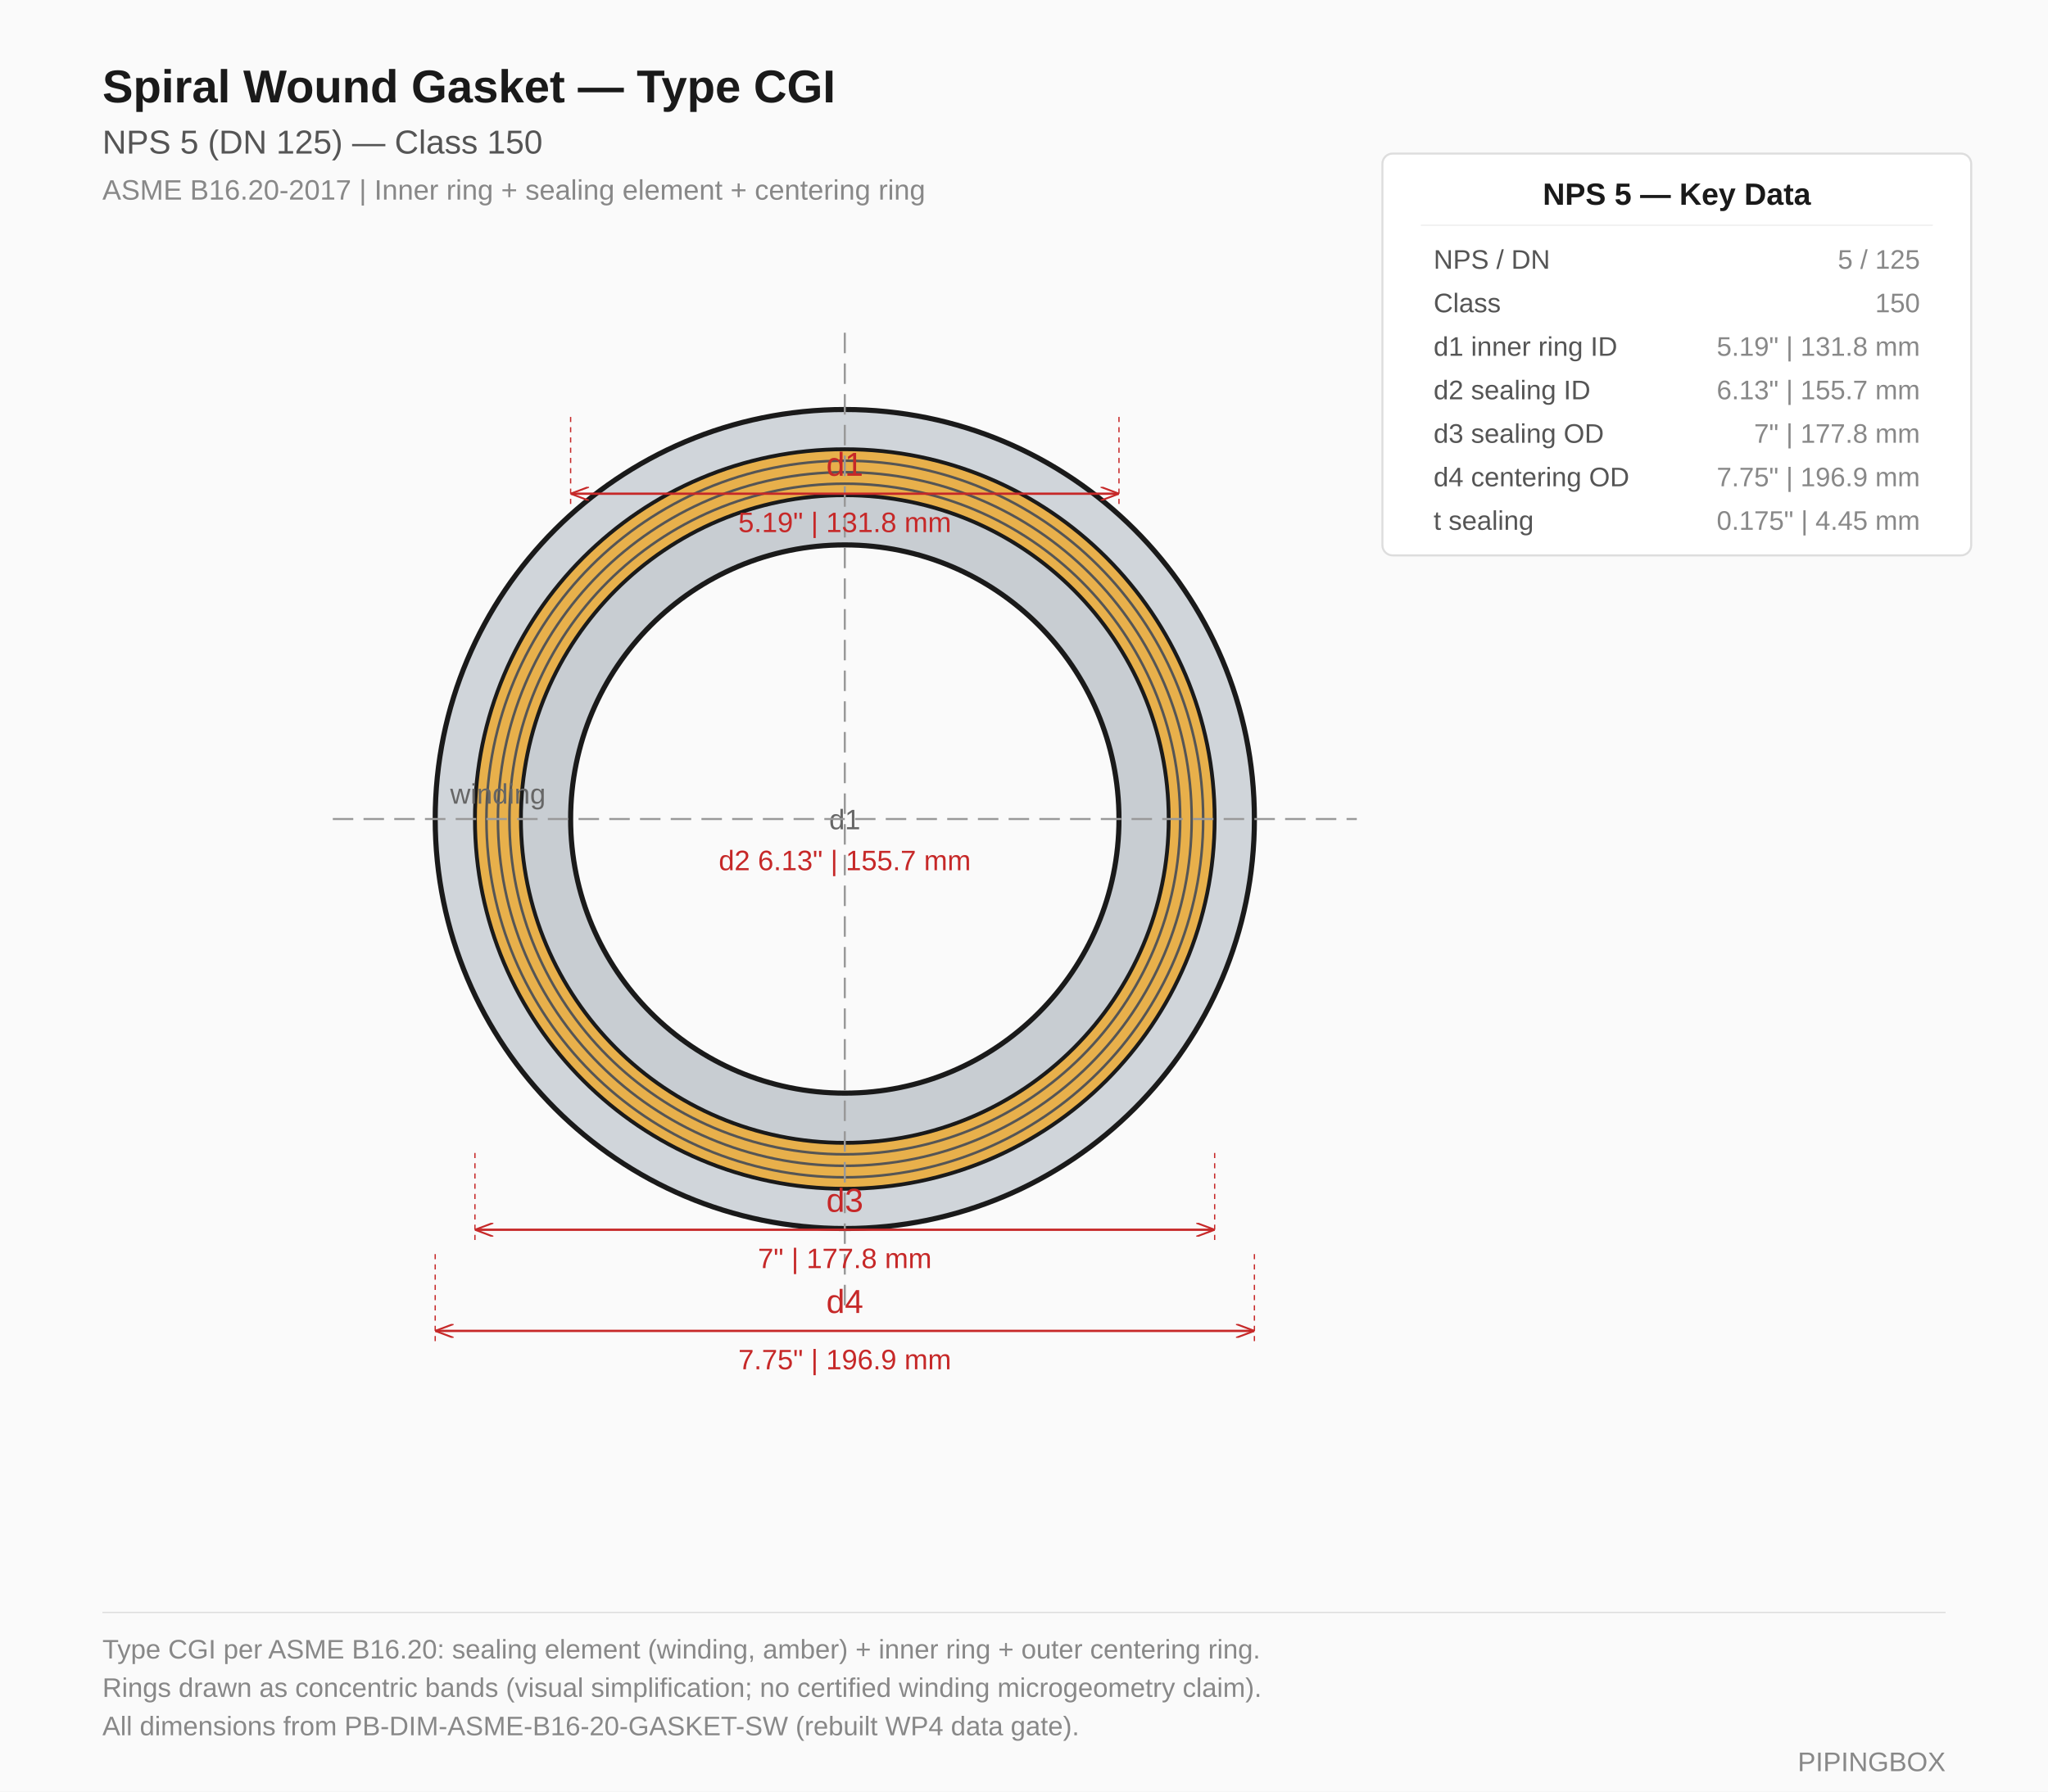
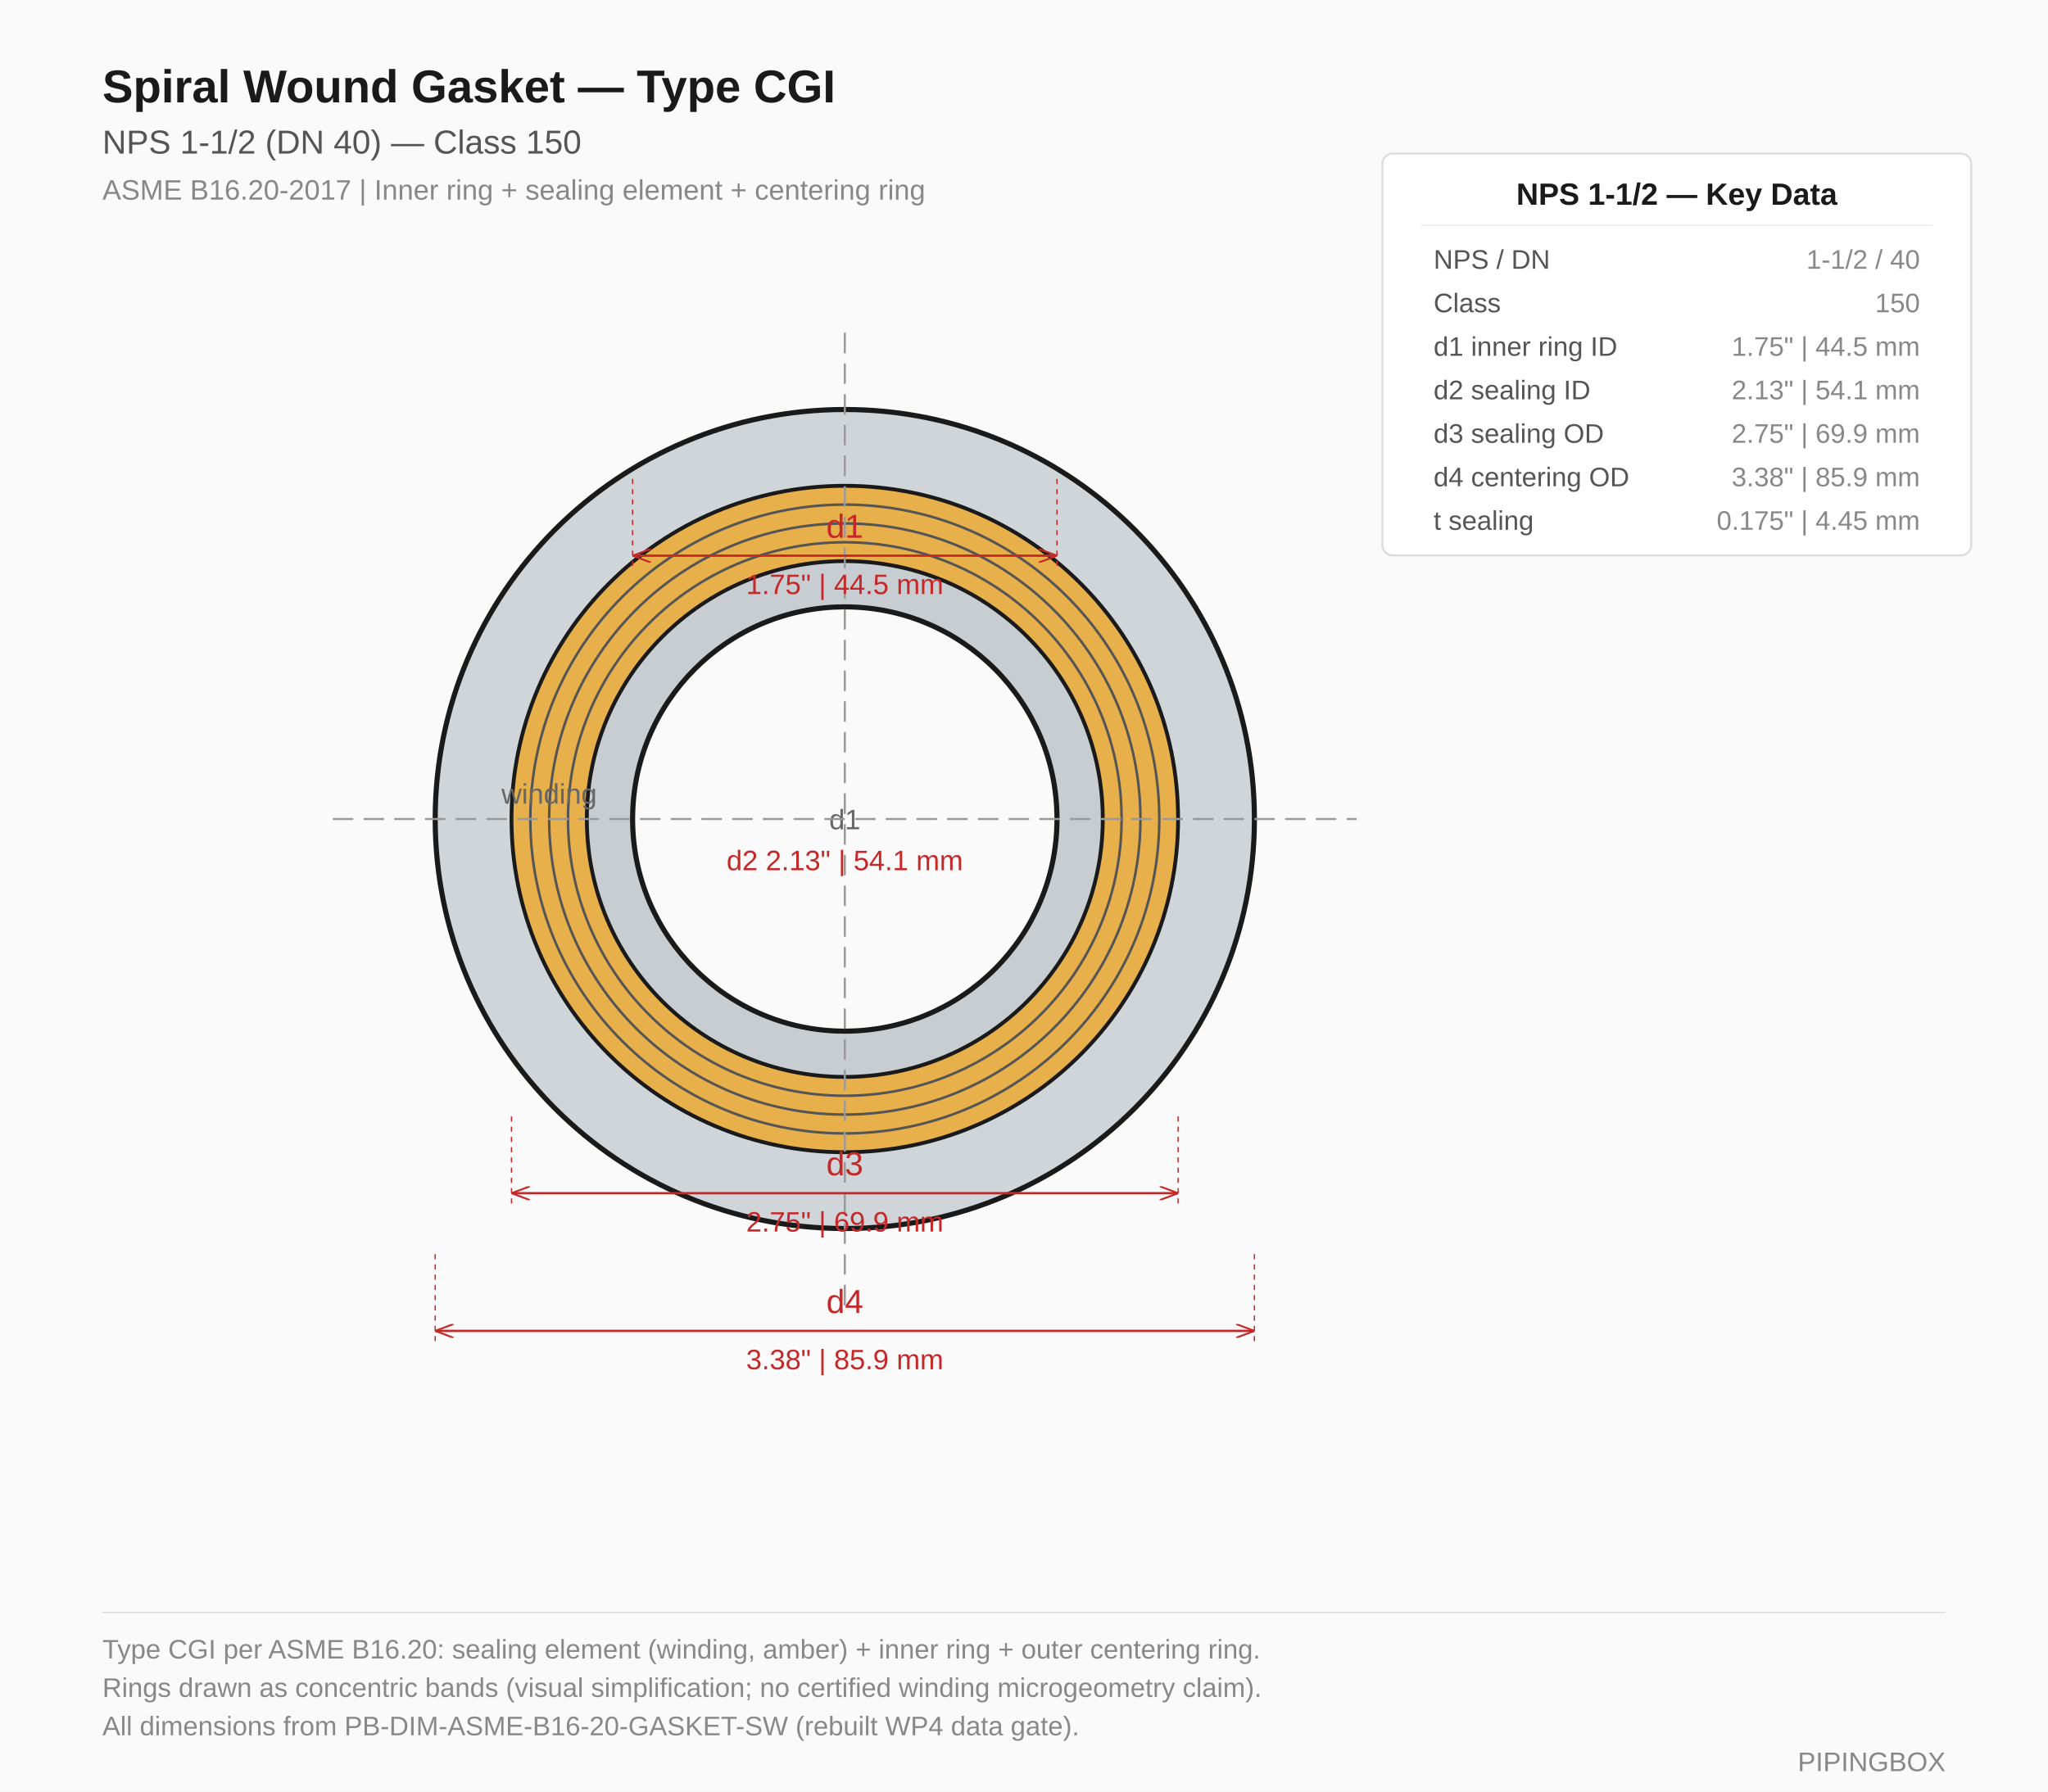
<svg xmlns="http://www.w3.org/2000/svg" viewBox="0 0 800 700" width="800" height="700">
  <defs>
    <style>
    .profile{stroke:#1a1a1a;stroke-width:2;fill:#e2e5e8}
    .profile2{stroke:#1a1a1a;stroke-width:1.6;fill:#d0d5da}
    .winding{stroke:#555;stroke-width:1;fill:none}
    .centerline{stroke:#999;stroke-width:.8;stroke-dasharray:8 4;fill:none}
    .dim-line{stroke:#c62828;stroke-width:.9;fill:none}
    .dim-text{font-family:'Segoe UI',Arial,sans-serif;font-size:13px;fill:#c62828;text-anchor:middle}
    .dim-sub{font-family:'Segoe UI',Arial,sans-serif;font-size:11px;fill:#c62828;text-anchor:middle}
    .title{font-family:'Segoe UI',Arial,sans-serif;font-size:18px;font-weight:600;fill:#1a1a1a}
    .subtitle{font-family:'Segoe UI',Arial,sans-serif;font-size:13px;fill:#555}
    .std-ref{font-family:'Segoe UI',Arial,sans-serif;font-size:11px;fill:#888}
    .note{font-family:'Segoe UI',Arial,sans-serif;font-size:10.5px;fill:#888}
    .label{font-family:'Segoe UI',Arial,sans-serif;font-size:11px;fill:#666;text-anchor:middle}
    .tbl-hdr{font-family:'Segoe UI',Arial,sans-serif;font-size:12px;fill:#1a1a1a;font-weight:600;text-anchor:middle}
    .tbl-key{font-family:'Segoe UI',Arial,sans-serif;font-size:10.5px;fill:#555;text-anchor:start}
    .tbl-val{font-family:'Segoe UI',Arial,sans-serif;font-size:10.5px;fill:#888;text-anchor:end}
  </style>
    <marker id="as" markerWidth="8" markerHeight="6" refX="0" refY="3" orient="auto">
      <path d="M8,0 L0,3 L8,6" fill="none" stroke="#c62828" stroke-width=".8" />
    </marker>
    <marker id="ae" markerWidth="8" markerHeight="6" refX="8" refY="3" orient="auto">
      <path d="M0,0 L8,3 L0,6" fill="none" stroke="#c62828" stroke-width=".8" />
    </marker>
  </defs>
  <rect width="800" height="700" fill="#fafafa" />
  <text x="40" y="40" class="title">Spiral Wound Gasket — Type CGI</text>
-   <text x="40" y="60" class="subtitle">NPS 5 (DN 125) — Class 150</text>
+   <text x="40" y="60" class="subtitle">NPS 1-1/2 (DN 40) — Class 150</text>
  <text x="40" y="78" class="std-ref">ASME B16.20-2017 | Inner ring + sealing element + centering ring</text>
  <circle cx="330" cy="320" r="160" fill="#d0d5da" stroke="#1a1a1a" stroke-width="2" />
-   <circle cx="330" cy="320" r="144.479" fill="#e8b04b" stroke="#1a1a1a" stroke-width="1.5" />
-   <circle cx="330" cy="320" r="131.011" class="winding" />
-   <circle cx="330" cy="320" r="135.5" class="winding" />
-   <circle cx="330" cy="320" r="139.99" class="winding" />
-   <circle cx="330" cy="320" r="126.521" fill="#c8cdd2" stroke="#1a1a1a" stroke-width="1.5" />
-   <circle cx="330" cy="320" r="107.1" fill="#fafafa" stroke="#1a1a1a" stroke-width="2" />
+   <circle cx="330" cy="320" r="130.198" fill="#e8b04b" stroke="#1a1a1a" stroke-width="1.5" />
+   <circle cx="330" cy="320" r="108.126" class="winding" />
+   <circle cx="330" cy="320" r="115.483" class="winding" />
+   <circle cx="330" cy="320" r="122.841" class="winding" />
+   <circle cx="330" cy="320" r="100.768" fill="#c8cdd2" stroke="#1a1a1a" stroke-width="1.5" />
+   <circle cx="330" cy="320" r="82.887" fill="#fafafa" stroke="#1a1a1a" stroke-width="2" />
  <text x="330" y="324" class="label">d1</text>
-   <text x="194.5" y="314" class="label" fill="#7a5410">winding</text>
+   <text x="214.517" y="314" class="label" fill="#7a5410">winding</text>
  <line x1="130" y1="320" x2="530" y2="320" class="centerline" />
  <line x1="330" y1="130" x2="330" y2="510" class="centerline" />
  <line x1="170" y1="520" x2="490" y2="520" class="dim-line" marker-start="url(#as)" marker-end="url(#ae)" />
  <text x="330" y="513" class="dim-text">d4</text>
-   <text x="330" y="535" class="dim-sub">7.75" | 196.9 mm</text>
+   <text x="330" y="535" class="dim-sub">3.38" | 85.9 mm</text>
  <line x1="170" y1="490" x2="170" y2="525" stroke="#c62828" stroke-width=".5" stroke-dasharray="2 2" />
  <line x1="490" y1="490" x2="490" y2="525" stroke="#c62828" stroke-width=".5" stroke-dasharray="2 2" />
-   <line x1="185.521" y1="480.479" x2="474.479" y2="480.479" class="dim-line" marker-start="url(#as)" marker-end="url(#ae)" />
-   <text x="330" y="473.479" class="dim-text">d3</text>
-   <text x="330" y="495.479" class="dim-sub">7" | 177.8 mm</text>
-   <line x1="185.521" y1="450.479" x2="185.521" y2="485.479" stroke="#c62828" stroke-width=".5" stroke-dasharray="2 2" />
-   <line x1="474.479" y1="450.479" x2="474.479" y2="485.479" stroke="#c62828" stroke-width=".5" stroke-dasharray="2 2" />
-   <line x1="222.9" y1="192.9" x2="437.1" y2="192.9" class="dim-line" marker-start="url(#as)" marker-end="url(#ae)" />
-   <text x="330" y="185.9" class="dim-text">d1</text>
-   <text x="330" y="207.9" class="dim-sub">5.19" | 131.8 mm</text>
-   <line x1="222.9" y1="162.9" x2="222.9" y2="197.9" stroke="#c62828" stroke-width=".5" stroke-dasharray="2 2" />
-   <line x1="437.1" y1="162.9" x2="437.1" y2="197.9" stroke="#c62828" stroke-width=".5" stroke-dasharray="2 2" />
-   <text x="330" y="340" class="dim-sub">d2 6.13" | 155.7 mm</text>
+   <line x1="199.802" y1="466.198" x2="460.198" y2="466.198" class="dim-line" marker-start="url(#as)" marker-end="url(#ae)" />
+   <text x="330" y="459.198" class="dim-text">d3</text>
+   <text x="330" y="481.198" class="dim-sub">2.75" | 69.9 mm</text>
+   <line x1="199.802" y1="436.198" x2="199.802" y2="471.198" stroke="#c62828" stroke-width=".5" stroke-dasharray="2 2" />
+   <line x1="460.198" y1="436.198" x2="460.198" y2="471.198" stroke="#c62828" stroke-width=".5" stroke-dasharray="2 2" />
+   <line x1="247.113" y1="217.113" x2="412.887" y2="217.113" class="dim-line" marker-start="url(#as)" marker-end="url(#ae)" />
+   <text x="330" y="210.113" class="dim-text">d1</text>
+   <text x="330" y="232.113" class="dim-sub">1.75" | 44.5 mm</text>
+   <line x1="247.113" y1="187.113" x2="247.113" y2="222.113" stroke="#c62828" stroke-width=".5" stroke-dasharray="2 2" />
+   <line x1="412.887" y1="187.113" x2="412.887" y2="222.113" stroke="#c62828" stroke-width=".5" stroke-dasharray="2 2" />
+   <text x="330" y="340" class="dim-sub">d2 2.13" | 54.1 mm</text>
  <rect x="540" y="60" width="230" height="157" rx="4" fill="white" stroke="#ddd" stroke-width=".8" />
-   <text x="655" y="80" class="tbl-hdr">NPS 5 — Key Data</text>
+   <text x="655" y="80" class="tbl-hdr">NPS 1-1/2 — Key Data</text>
  <line x1="555" y1="88" x2="755" y2="88" stroke="#eee" stroke-width=".5" />
  <text x="560" y="105" class="tbl-key">NPS / DN</text>
-   <text x="750" y="105" class="tbl-val">5 / 125</text>
+   <text x="750" y="105" class="tbl-val">1-1/2 / 40</text>
  <text x="560" y="122" class="tbl-key">Class</text>
  <text x="750" y="122" class="tbl-val">150</text>
  <text x="560" y="139" class="tbl-key">d1 inner ring ID</text>
-   <text x="750" y="139" class="tbl-val">5.19" | 131.8 mm</text>
+   <text x="750" y="139" class="tbl-val">1.75" | 44.5 mm</text>
  <text x="560" y="156" class="tbl-key">d2 sealing ID</text>
-   <text x="750" y="156" class="tbl-val">6.13" | 155.7 mm</text>
+   <text x="750" y="156" class="tbl-val">2.13" | 54.1 mm</text>
  <text x="560" y="173" class="tbl-key">d3 sealing OD</text>
-   <text x="750" y="173" class="tbl-val">7" | 177.8 mm</text>
+   <text x="750" y="173" class="tbl-val">2.75" | 69.9 mm</text>
  <text x="560" y="190" class="tbl-key">d4 centering OD</text>
-   <text x="750" y="190" class="tbl-val">7.75" | 196.9 mm</text>
+   <text x="750" y="190" class="tbl-val">3.38" | 85.9 mm</text>
  <text x="560" y="207" class="tbl-key">t sealing</text>
  <text x="750" y="207" class="tbl-val">0.175" | 4.45 mm</text>
  <line x1="40" y1="630" x2="760" y2="630" stroke="#ddd" stroke-width=".5" />
  <text x="40" y="648" class="note">Type CGI per ASME B16.20: sealing element (winding, amber) + inner ring + outer centering ring.</text>
  <text x="40" y="663" class="note">Rings drawn as concentric bands (visual simplification; no certified winding microgeometry claim).</text>
  <text x="40" y="678" class="note">All dimensions from PB-DIM-ASME-B16-20-GASKET-SW (rebuilt WP4 data gate).</text>
  <text x="760" y="692" class="note" text-anchor="end" fill="#ccc">PIPINGBOX</text>
</svg>
